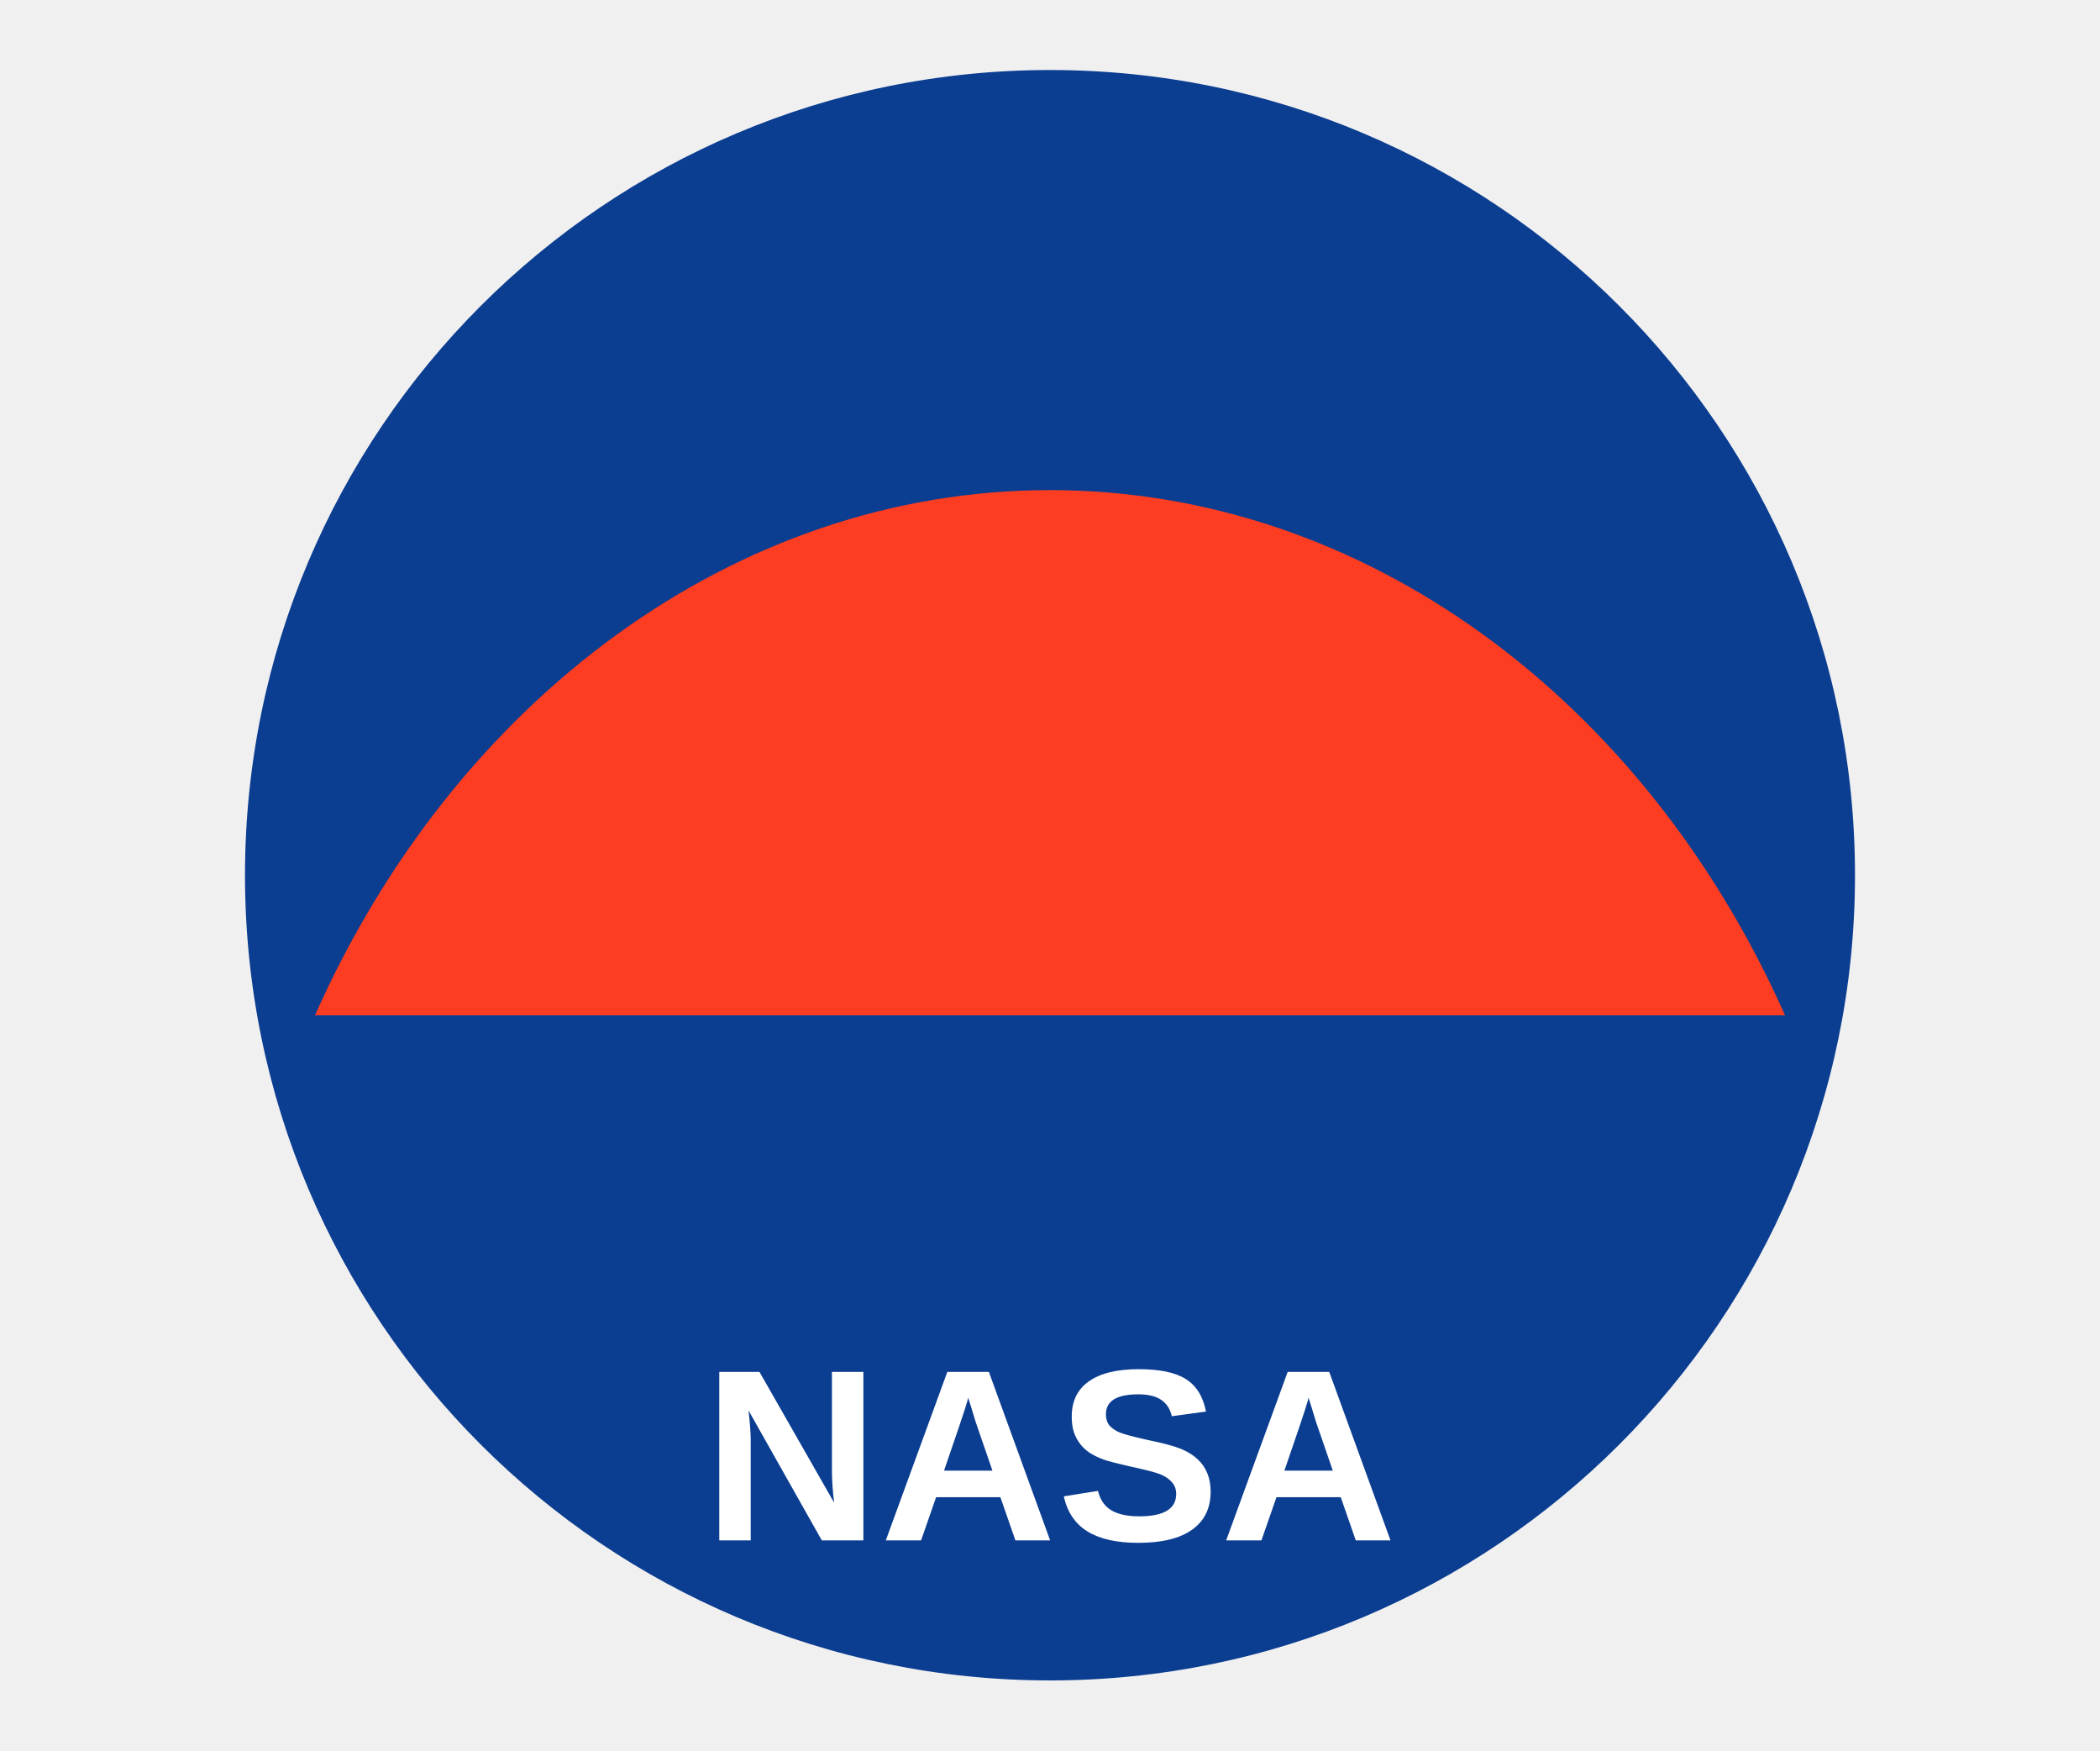
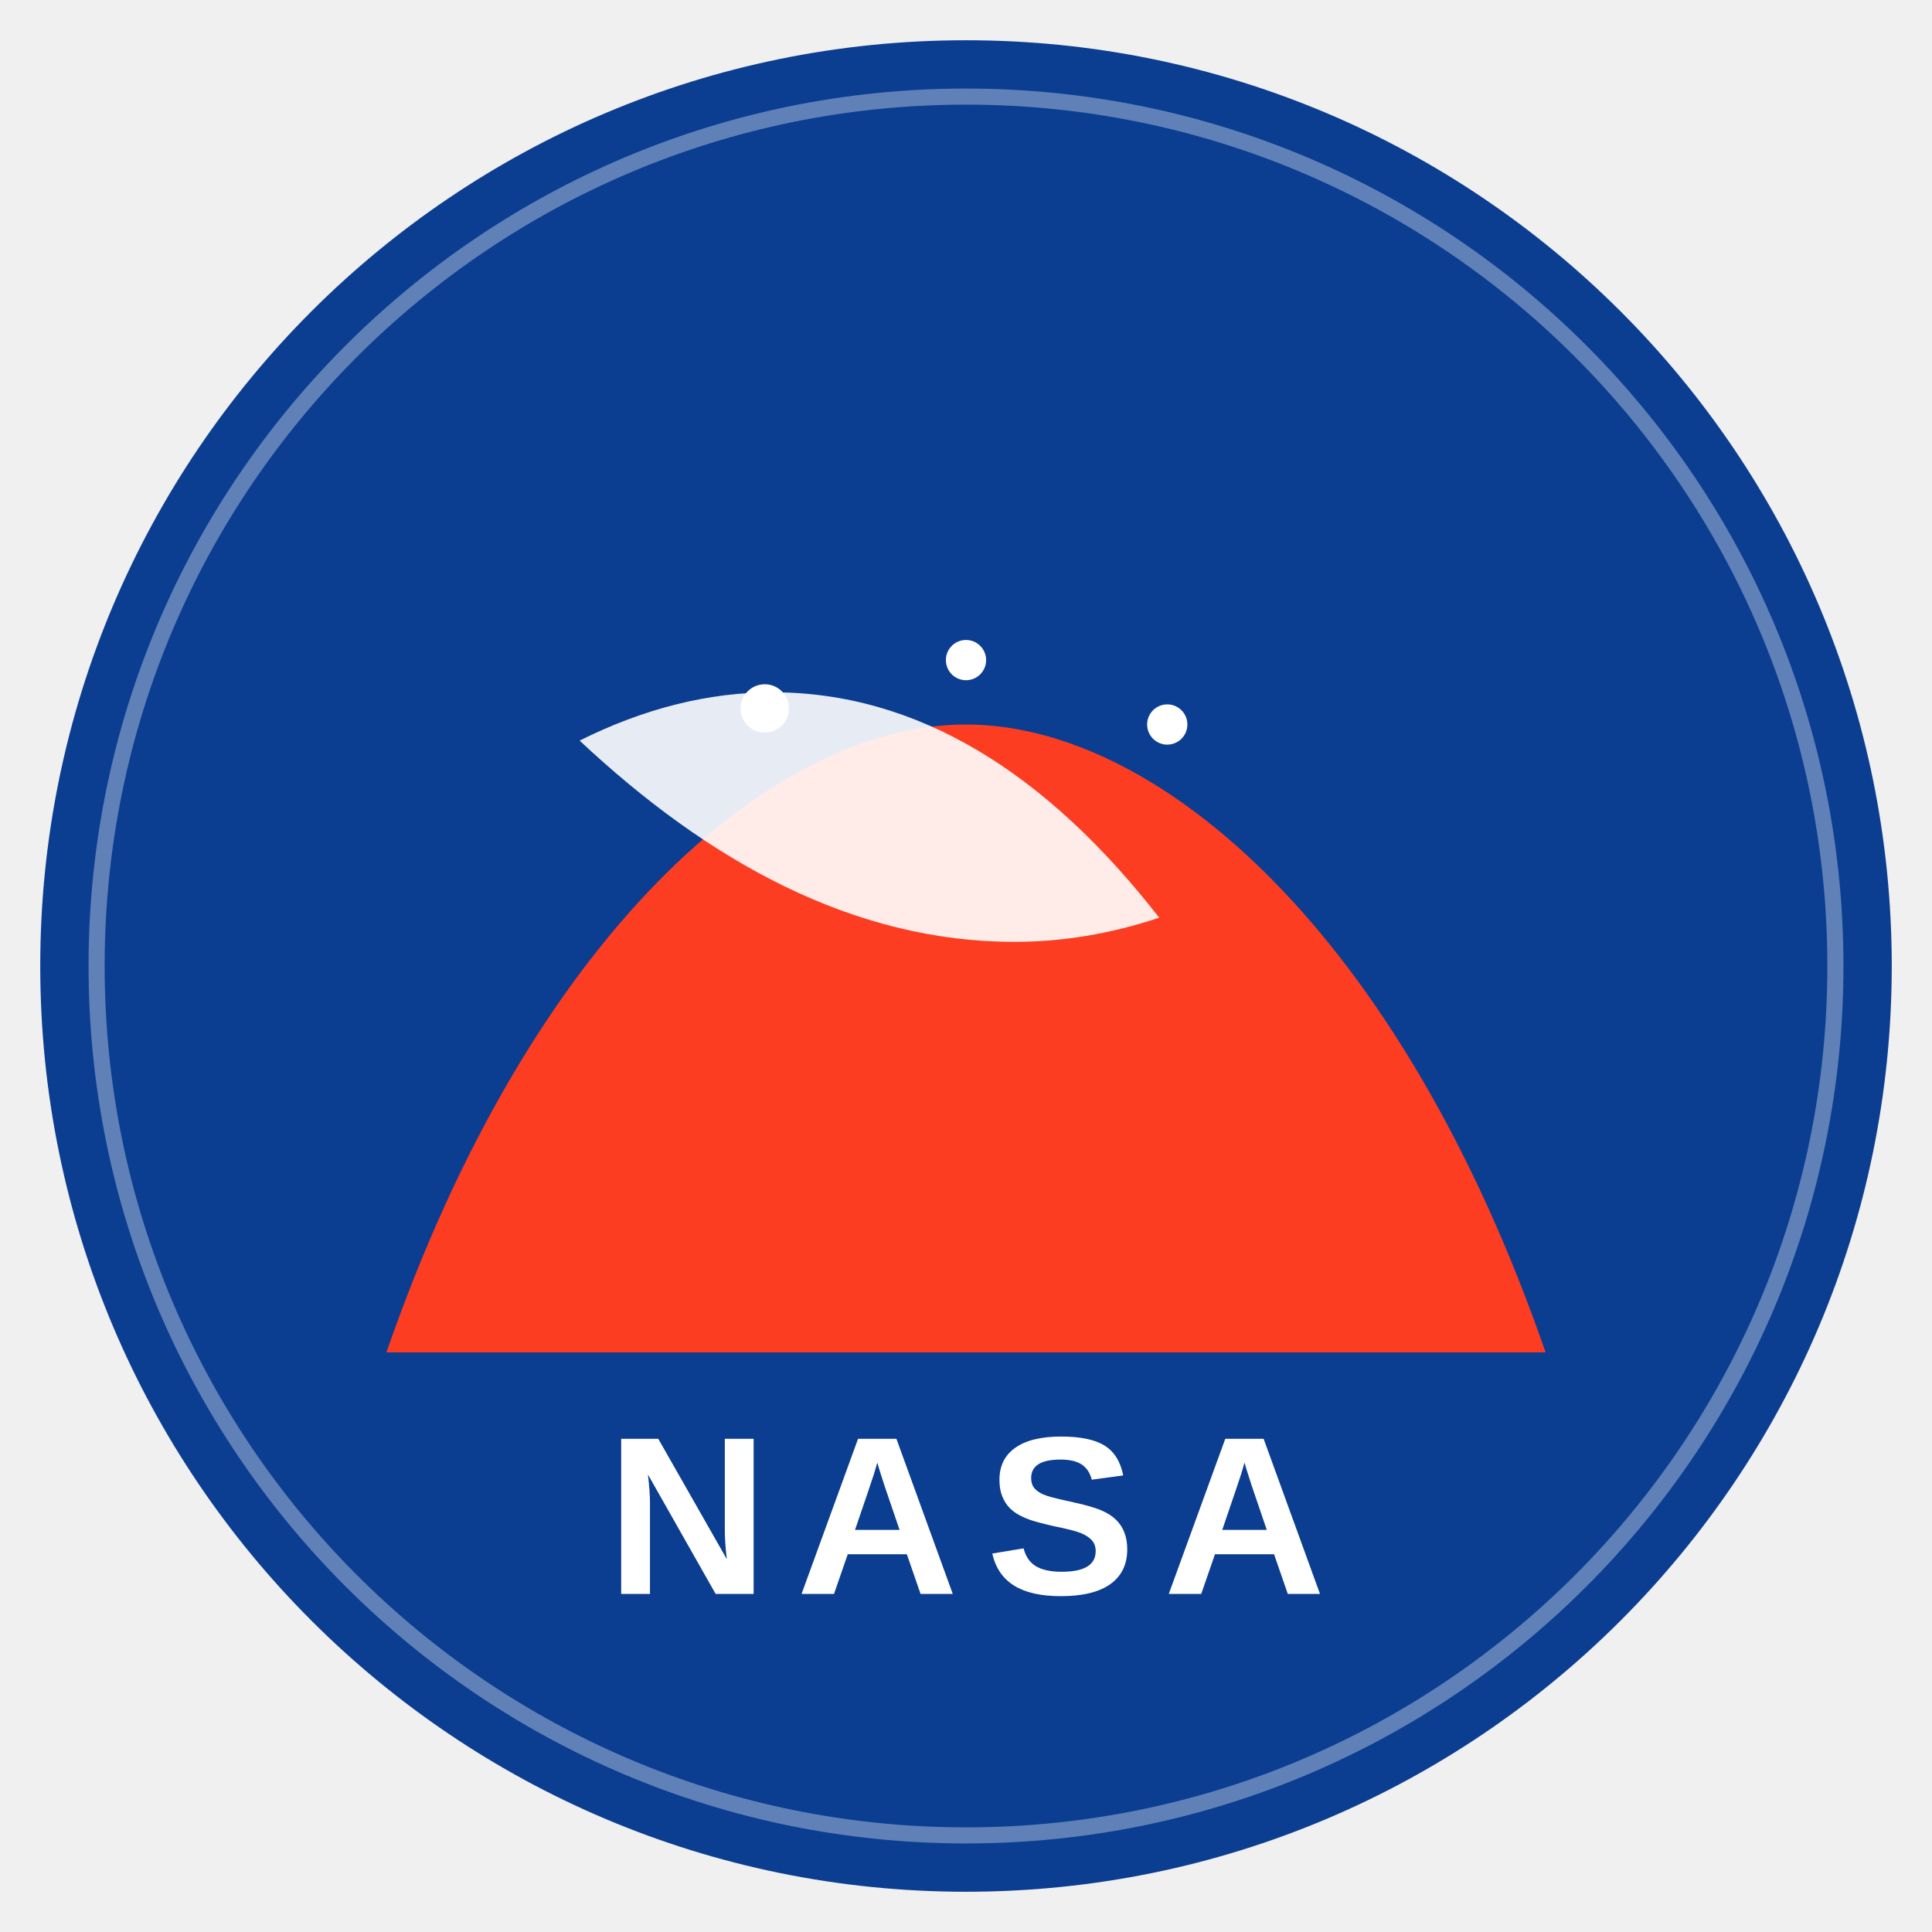
- <svg xmlns="http://www.w3.org/2000/svg" viewBox="0 0 120 100" role="img" aria-label="NASA">
-   <circle cx="60" cy="50" r="46" fill="#0B3D91" />
-   <path fill="#FC3D21" d="M18 58c8-18 24-30 42-30s34 12 42 30H18z" />
-   <text x="60" y="88" text-anchor="middle" fill="#fff" font-family="Arial,sans-serif" font-size="14" font-weight="700">NASA</text>
+ <svg xmlns="http://www.w3.org/2000/svg" viewBox="0 0 240 240" role="img" aria-label="NASA">
+   <circle cx="120" cy="120" r="115" fill="#0B3D91" />
+   <circle cx="120" cy="120" r="108" fill="none" stroke="#fff" stroke-width="2" opacity="0.35" />
+   <path fill="#FC3D21" d="M48 168c18-52 48-78 72-78s54 26 72 78H48z" />
+   <path fill="#fff" d="M72 92c8-4 16-6 24-6 18 0 34 10 48 28-6 2-12 3-18 3-20 0-38-10-54-25z" opacity="0.9" />
+   <circle cx="95" cy="88" r="3" fill="#fff" />
+   <circle cx="120" cy="82" r="2.5" fill="#fff" />
+   <circle cx="145" cy="90" r="2.5" fill="#fff" />
+   <text x="120" y="198" text-anchor="middle" fill="#fff" font-family="Arial,Helvetica,sans-serif" font-size="28" font-weight="700" letter-spacing="0.12em">NASA</text>
</svg>
